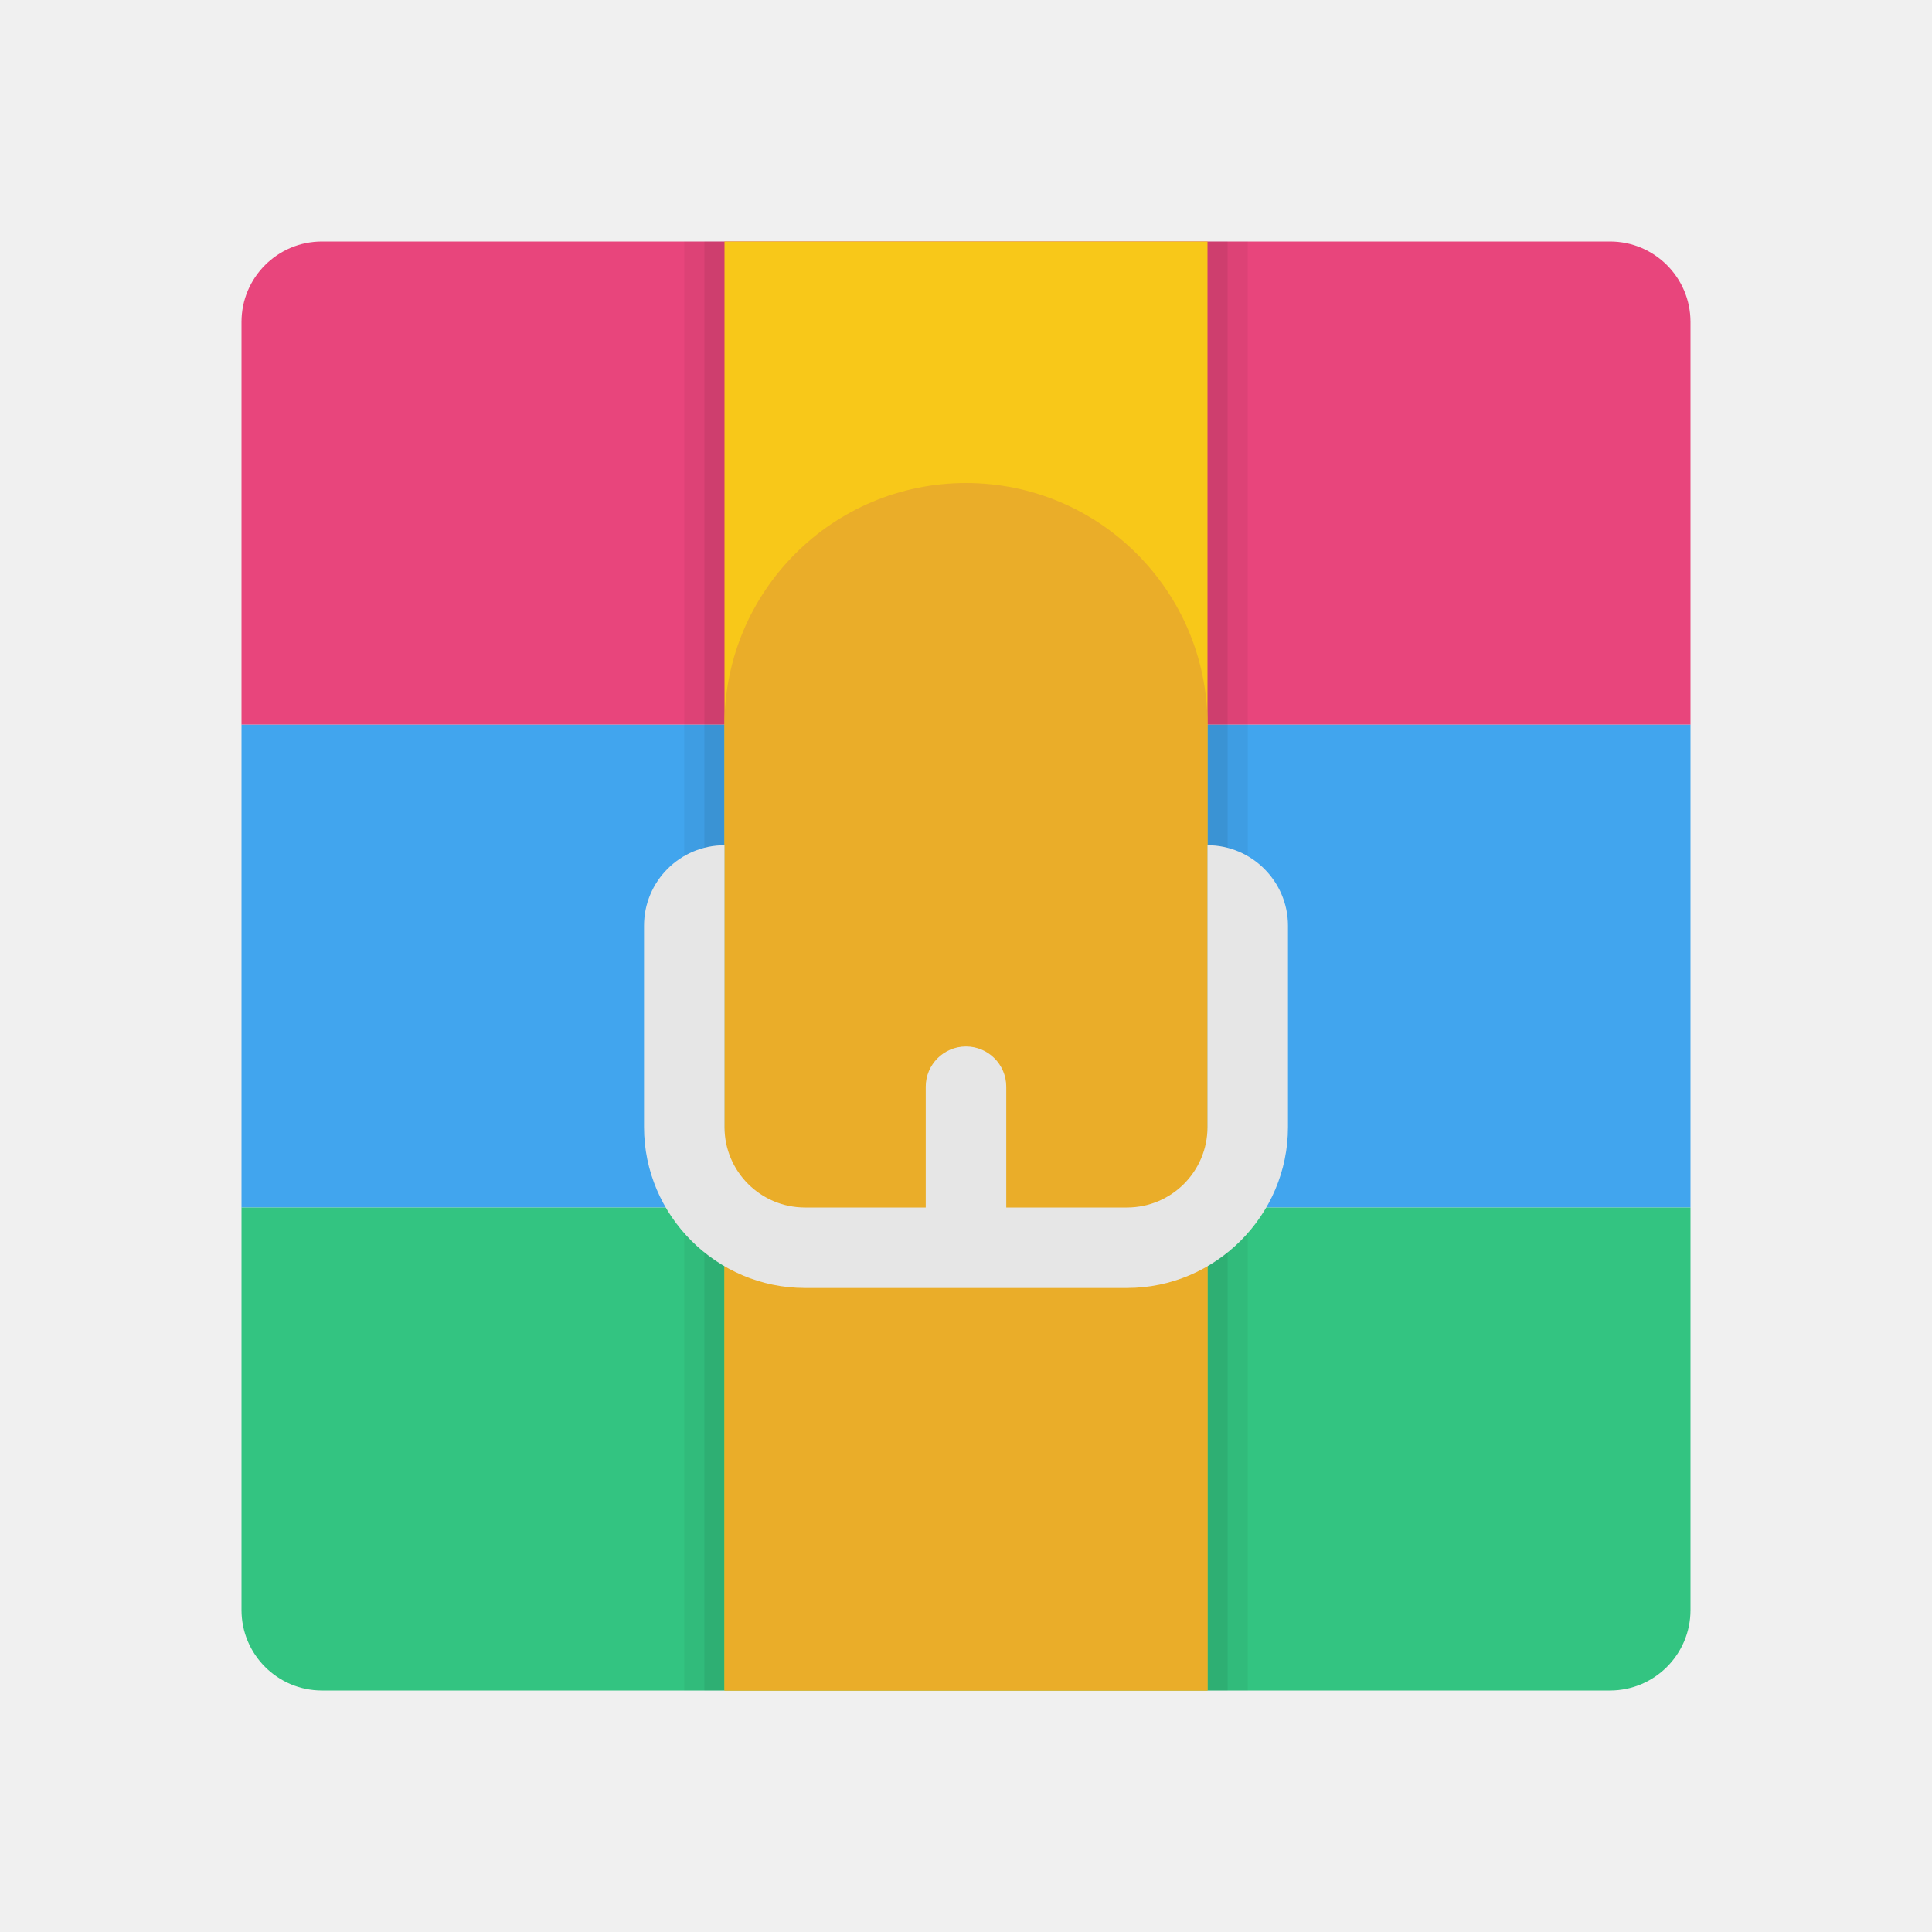
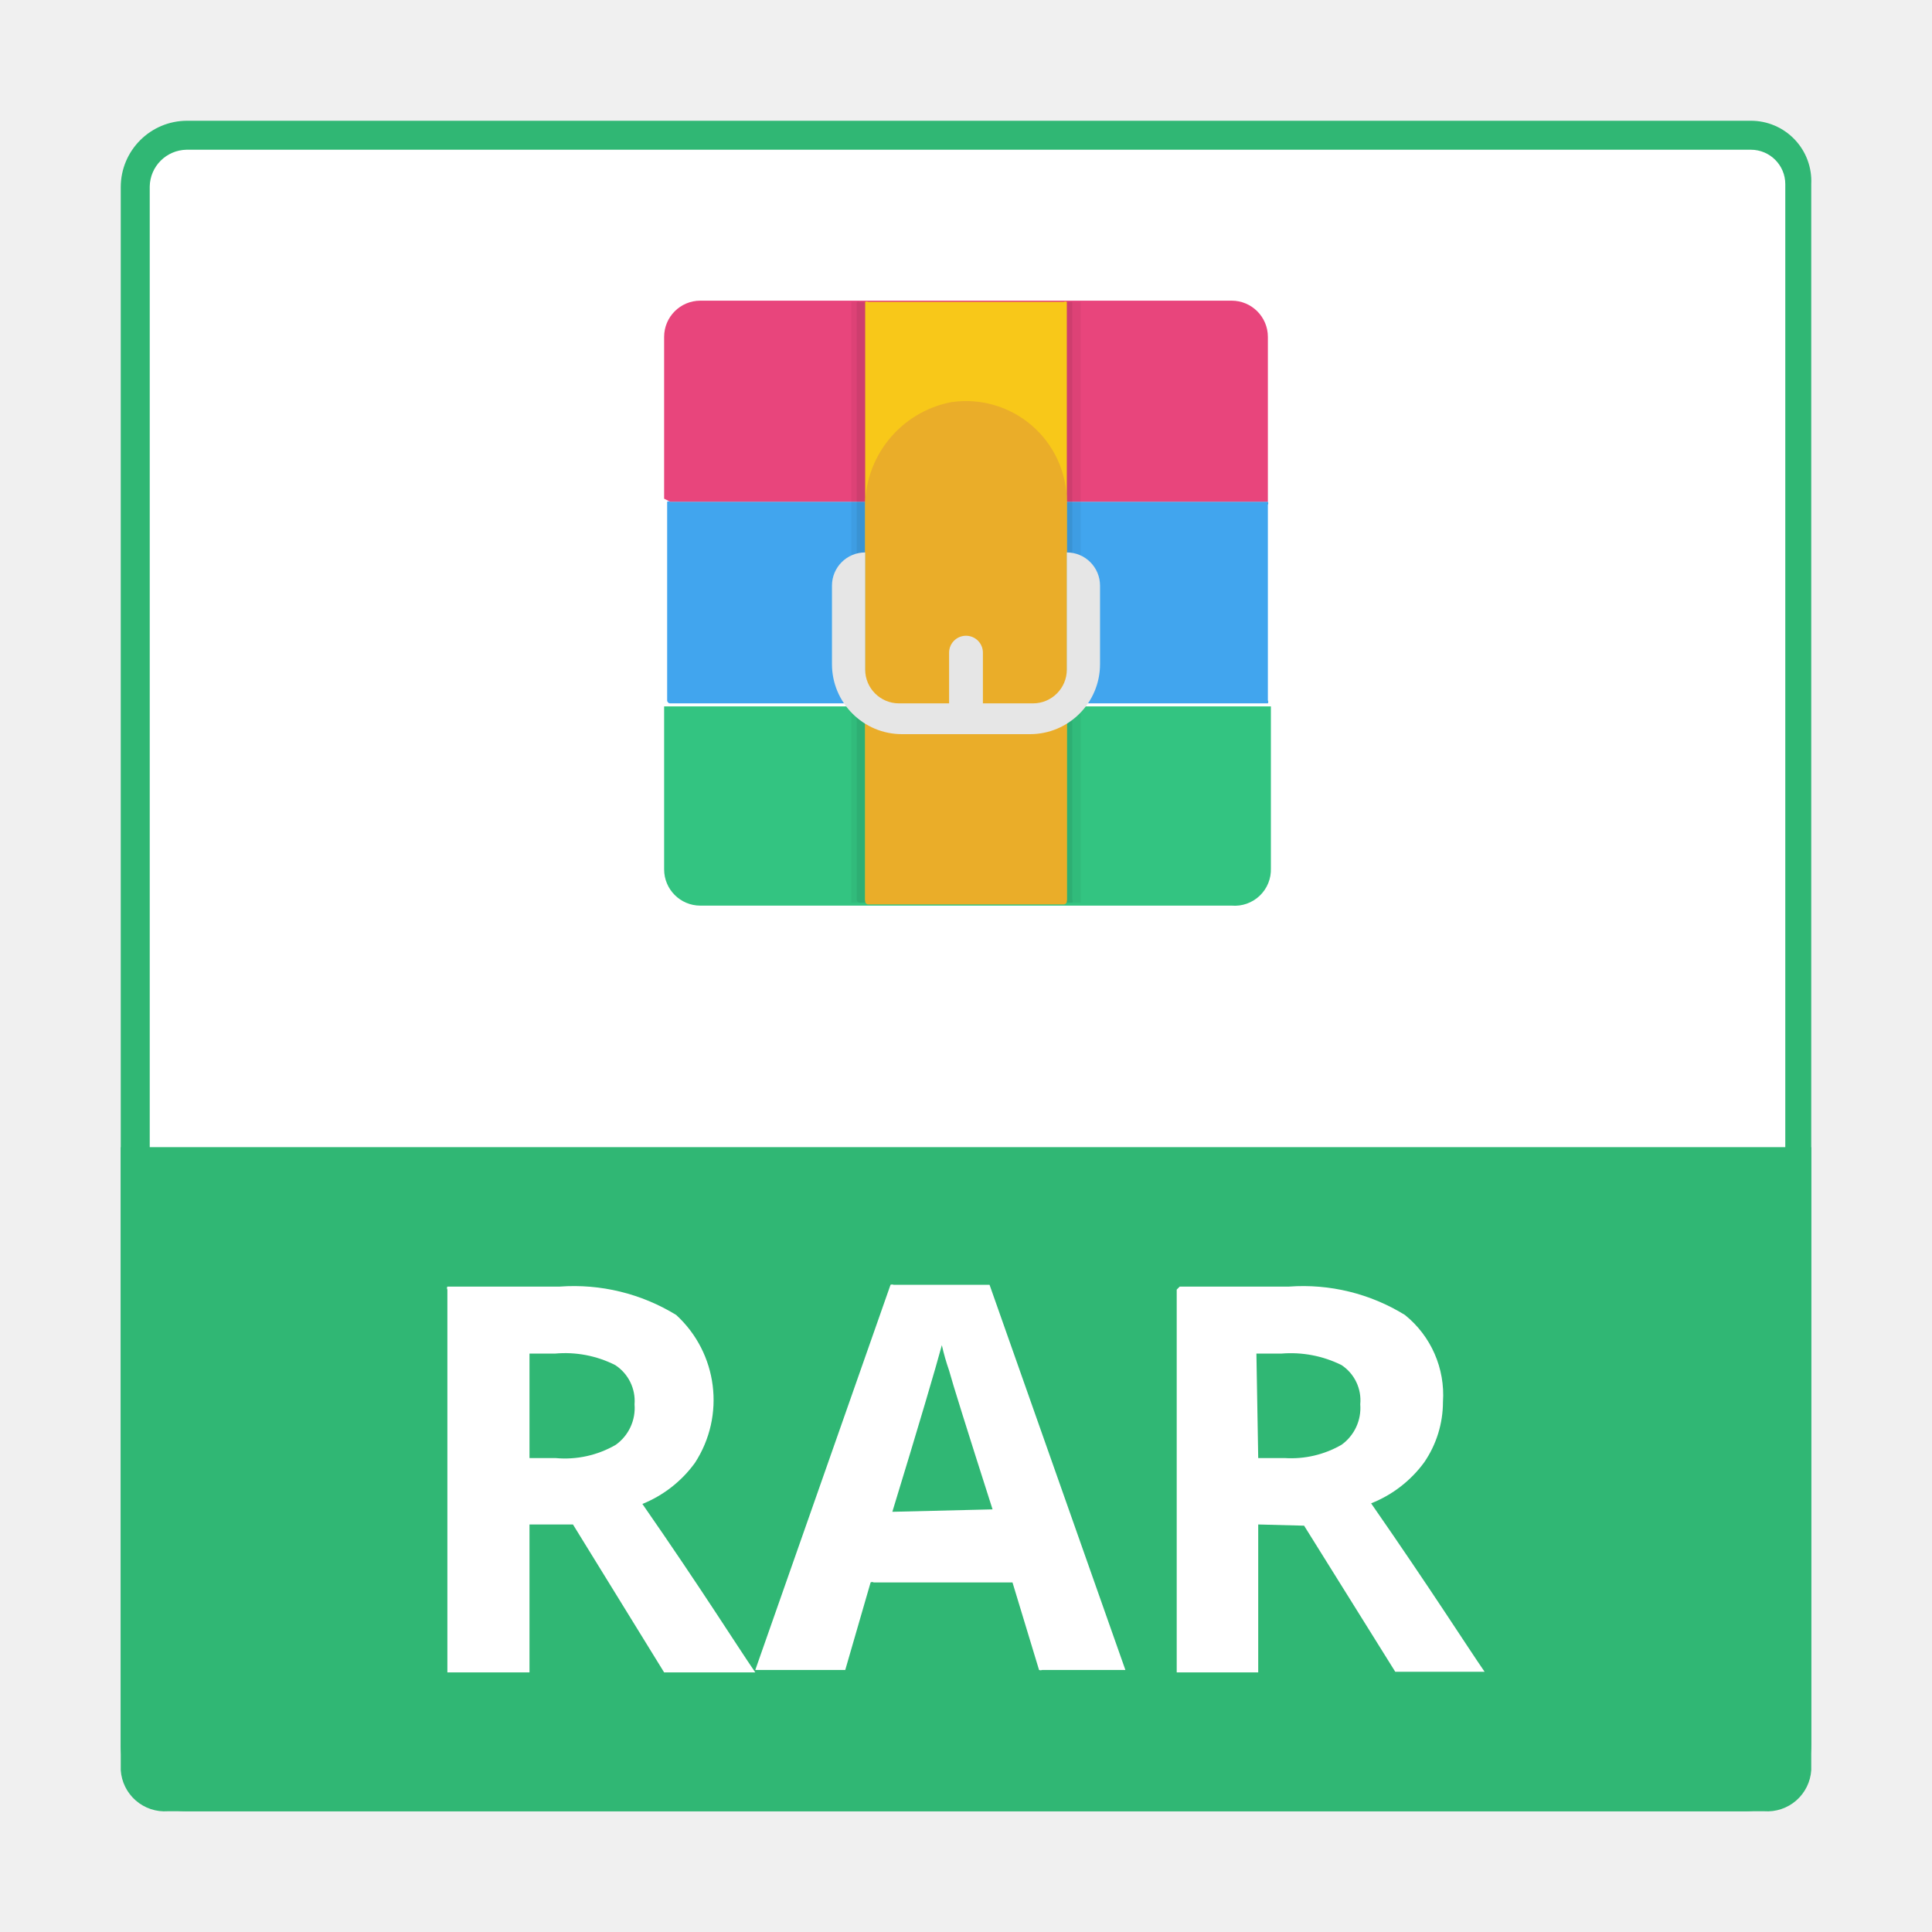
- <svg xmlns="http://www.w3.org/2000/svg" width="32" height="32" viewBox="0 0 32 32" fill="none">
-   <path d="M28 12H4V20H28V12Z" fill="#41A5EE" />
-   <path d="M28 12H4V5.333C4 4.597 4.597 4 5.333 4H26.667C27.403 4 28 4.597 28 5.333V12Z" fill="#E8457C" />
-   <path d="M26.667 28H5.333C4.597 28 4 27.403 4 26.667V20H28V26.667C28 27.403 27.403 28 26.667 28Z" fill="#33C481" />
-   <path opacity="0.05" d="M20.667 4H11.333V28H20.667V4Z" fill="black" />
-   <path opacity="0.07" d="M20.333 4H11.667V28H20.333V4Z" fill="black" />
-   <path d="M20 4H12V28H20V4Z" fill="#F8C819" />
-   <path d="M16 8C13.791 8 12 9.791 12 12V28H20V12C20 9.791 18.209 8 16 8Z" fill="#EAAD29" />
-   <path d="M21.333 15.333V18.667C21.333 20.133 20.133 21.333 18.667 21.333H13.333C11.867 21.333 10.667 20.133 10.667 18.667V15.333C10.667 14.597 11.263 14 12 14V18.667C12 19.403 12.597 20 13.333 20H15.333V18C15.333 17.632 15.632 17.333 16 17.333C16.368 17.333 16.667 17.632 16.667 18V20H18.667C19.403 20 20 19.403 20 18.667V14C20.733 14 21.333 14.6 21.333 15.333Z" fill="#E6E6E6" />
+ <svg xmlns="http://www.w3.org/2000/svg" id="Layer_2" data-name="Layer 2" viewBox="0 0 32 32">
+   <defs>
+     <style>.cls-1{fill:#fff;}.cls-2,.cls-3{fill:#30b774;}.cls-3{fill-rule:evenodd;}.cls-4{fill:#41a5ee;}.cls-5{fill:#e8457c;}.cls-6{fill:#33c481;}.cls-7{opacity:0.05;}.cls-7,.cls-8{isolation:isolate;}.cls-8{opacity:0.07;}.cls-9{fill:#f8c819;}.cls-10{fill:#eaad29;}.cls-11{fill:#e6e6e6;}.cls-12{opacity:0.25;}</style>
+   </defs>
+   <g id="rar">
+     <rect class="cls-1" x="2.24" y="2.24" width="27.52" height="27.48" rx="0.85" />
+     <path class="cls-2" d="M29,2.48a.57.57,0,0,1,.57.57V28.86a.62.62,0,0,1-.62.62H3.1a.62.62,0,0,1-.62-.62V3.09a.62.62,0,0,1,.61-.61H29M29,2H3.1A1.1,1.1,0,0,0,2,3.1V28.87A1.09,1.09,0,0,0,3.09,30H28.9a1.1,1.1,0,0,0,1.1-1.1V3.05A1,1,0,0,0,29,2Z" />
+     <path class="cls-3" d="M2.05,19H30A0,0,0,0,1,30,19V29.32a.73.73,0,0,1-.78.68H2.78A.73.73,0,0,1,2,29.32V19A0,0,0,0,1,2.05,19Z" />
+     <path class="cls-4" d="M21,8.31h-9.9a.05.05,0,0,0-.05,0V11.6a.05.05,0,0,0,.05.05H21A.05.05,0,0,0,21,11.6V8.36A.05.05,0,0,0,21,8.31Z" />
+     <path class="cls-5" d="M21,8.31h-9.9A0,0,0,0,1,11,8.26V5.58a.6.6,0,0,1,.6-.6h8.8a.6.6,0,0,1,.6.6V8.26A0,0,0,0,1,21,8.31Z" />
+     <path class="cls-6" d="M20.4,15H11.6a.6.6,0,0,1-.6-.6V11.7a0,0,0,0,1,.05,0H21a0,0,0,0,1,.05,0v2.68A.6.6,0,0,1,20.4,15Z" />
+     <path class="cls-7" d="M17.9,5H14.1a0,0,0,0,0,0,0v9.9a0,0,0,0,0,0,.05h3.8a0,0,0,0,0,0-.05V5A0,0,0,0,0,17.9,5Z" />
+     <path class="cls-8" d="M17.76,5H14.24a.05.05,0,0,0-.05,0v9.9a.05.05,0,0,0,.05.05h3.52a.05.05,0,0,0,0-.05V5A.05.05,0,0,0,17.76,5Z" />
+     <path class="cls-9" d="M17.62,5H14.38a.05.05,0,0,0-.05,0v9.9a.05.05,0,0,0,.05.05h3.24a.05.05,0,0,0,.05-.05V5A.05.05,0,0,0,17.62,5Z" />
+     <path class="cls-10" d="M15.76,6.66a1.76,1.76,0,0,0-1.43,1.78v6.49a.05.05,0,0,0,.05.05h3.24a.05.05,0,0,0,.05-.05V8.31A1.67,1.67,0,0,0,15.76,6.66Z" />
+     <path class="cls-11" d="M18.22,9.7V11a1.16,1.16,0,0,1-1.16,1.16H14.94A1.16,1.16,0,0,1,13.78,11V9.7a.55.55,0,0,1,.55-.55v1.94a.56.56,0,0,0,.56.56h.83v-.84a.28.28,0,0,1,.56,0v.84h.83a.56.56,0,0,0,.56-.56V9.15A.55.55,0,0,1,18.22,9.7Z" />
+     <path class="cls-1" d="M8.77,25.25V27.7H7.41V21.36a.05.05,0,0,1,0-.05H9.27a3.24,3.24,0,0,1,1.93.47,1.91,1.91,0,0,1,.31,2.45,2,2,0,0,1-.87.68c1,1.44,1.58,2.37,1.87,2.79H11s0,0,0,0L9.49,25.25Zm0-1.1H9.2a1.68,1.68,0,0,0,1-.22.75.75,0,0,0,.31-.67.71.71,0,0,0-.32-.65,1.84,1.84,0,0,0-1-.19H8.77Z" />
+     <path class="cls-1" d="M17.21,27.66l-.44-1.45s0,0,0,0H14.47a.05.05,0,0,0-.05,0L14,27.66a0,0,0,0,1,0,0H12.51l2.24-6.38a.07.07,0,0,1,.05,0h1.59a0,0,0,0,1,0,0l2.25,6.38H17.26A.07.07,0,0,1,17.21,27.66ZM16.44,25Q15.8,23,15.72,22.7a3.77,3.77,0,0,1-.12-.42c-.1.37-.37,1.29-.82,2.76Z" />
+     <path class="cls-1" d="M20.84,25.25V27.7H19.49V21.36a0,0,0,0,1,.05-.05h1.81a3.21,3.21,0,0,1,1.92.47,1.7,1.7,0,0,1,.63,1.44,1.77,1.77,0,0,1-.31,1,2,2,0,0,1-.88.68c1,1.44,1.59,2.37,1.88,2.79H23.11s0,0,0,0l-1.51-2.42Zm0-1.1h.44a1.67,1.67,0,0,0,.94-.22.75.75,0,0,0,.31-.67.7.7,0,0,0-.31-.65,1.89,1.89,0,0,0-1-.19h-.41Z" />
+   </g>
</svg>
